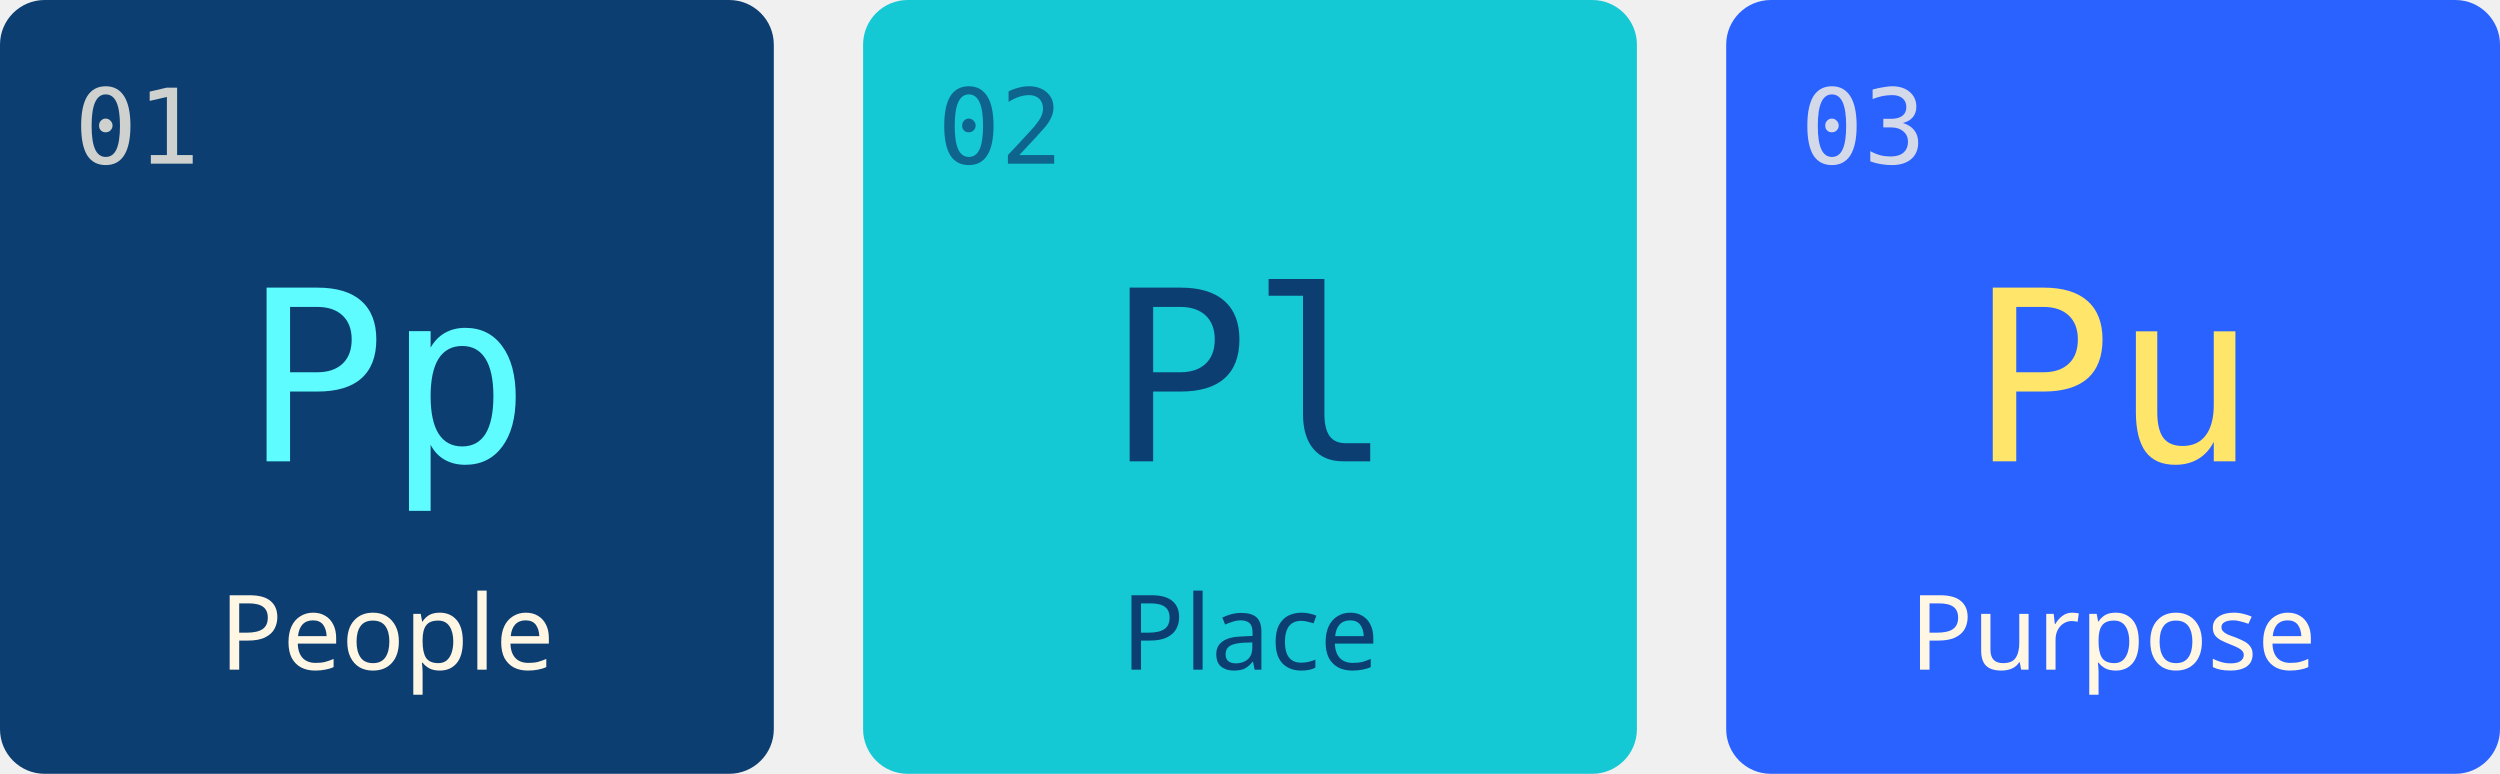
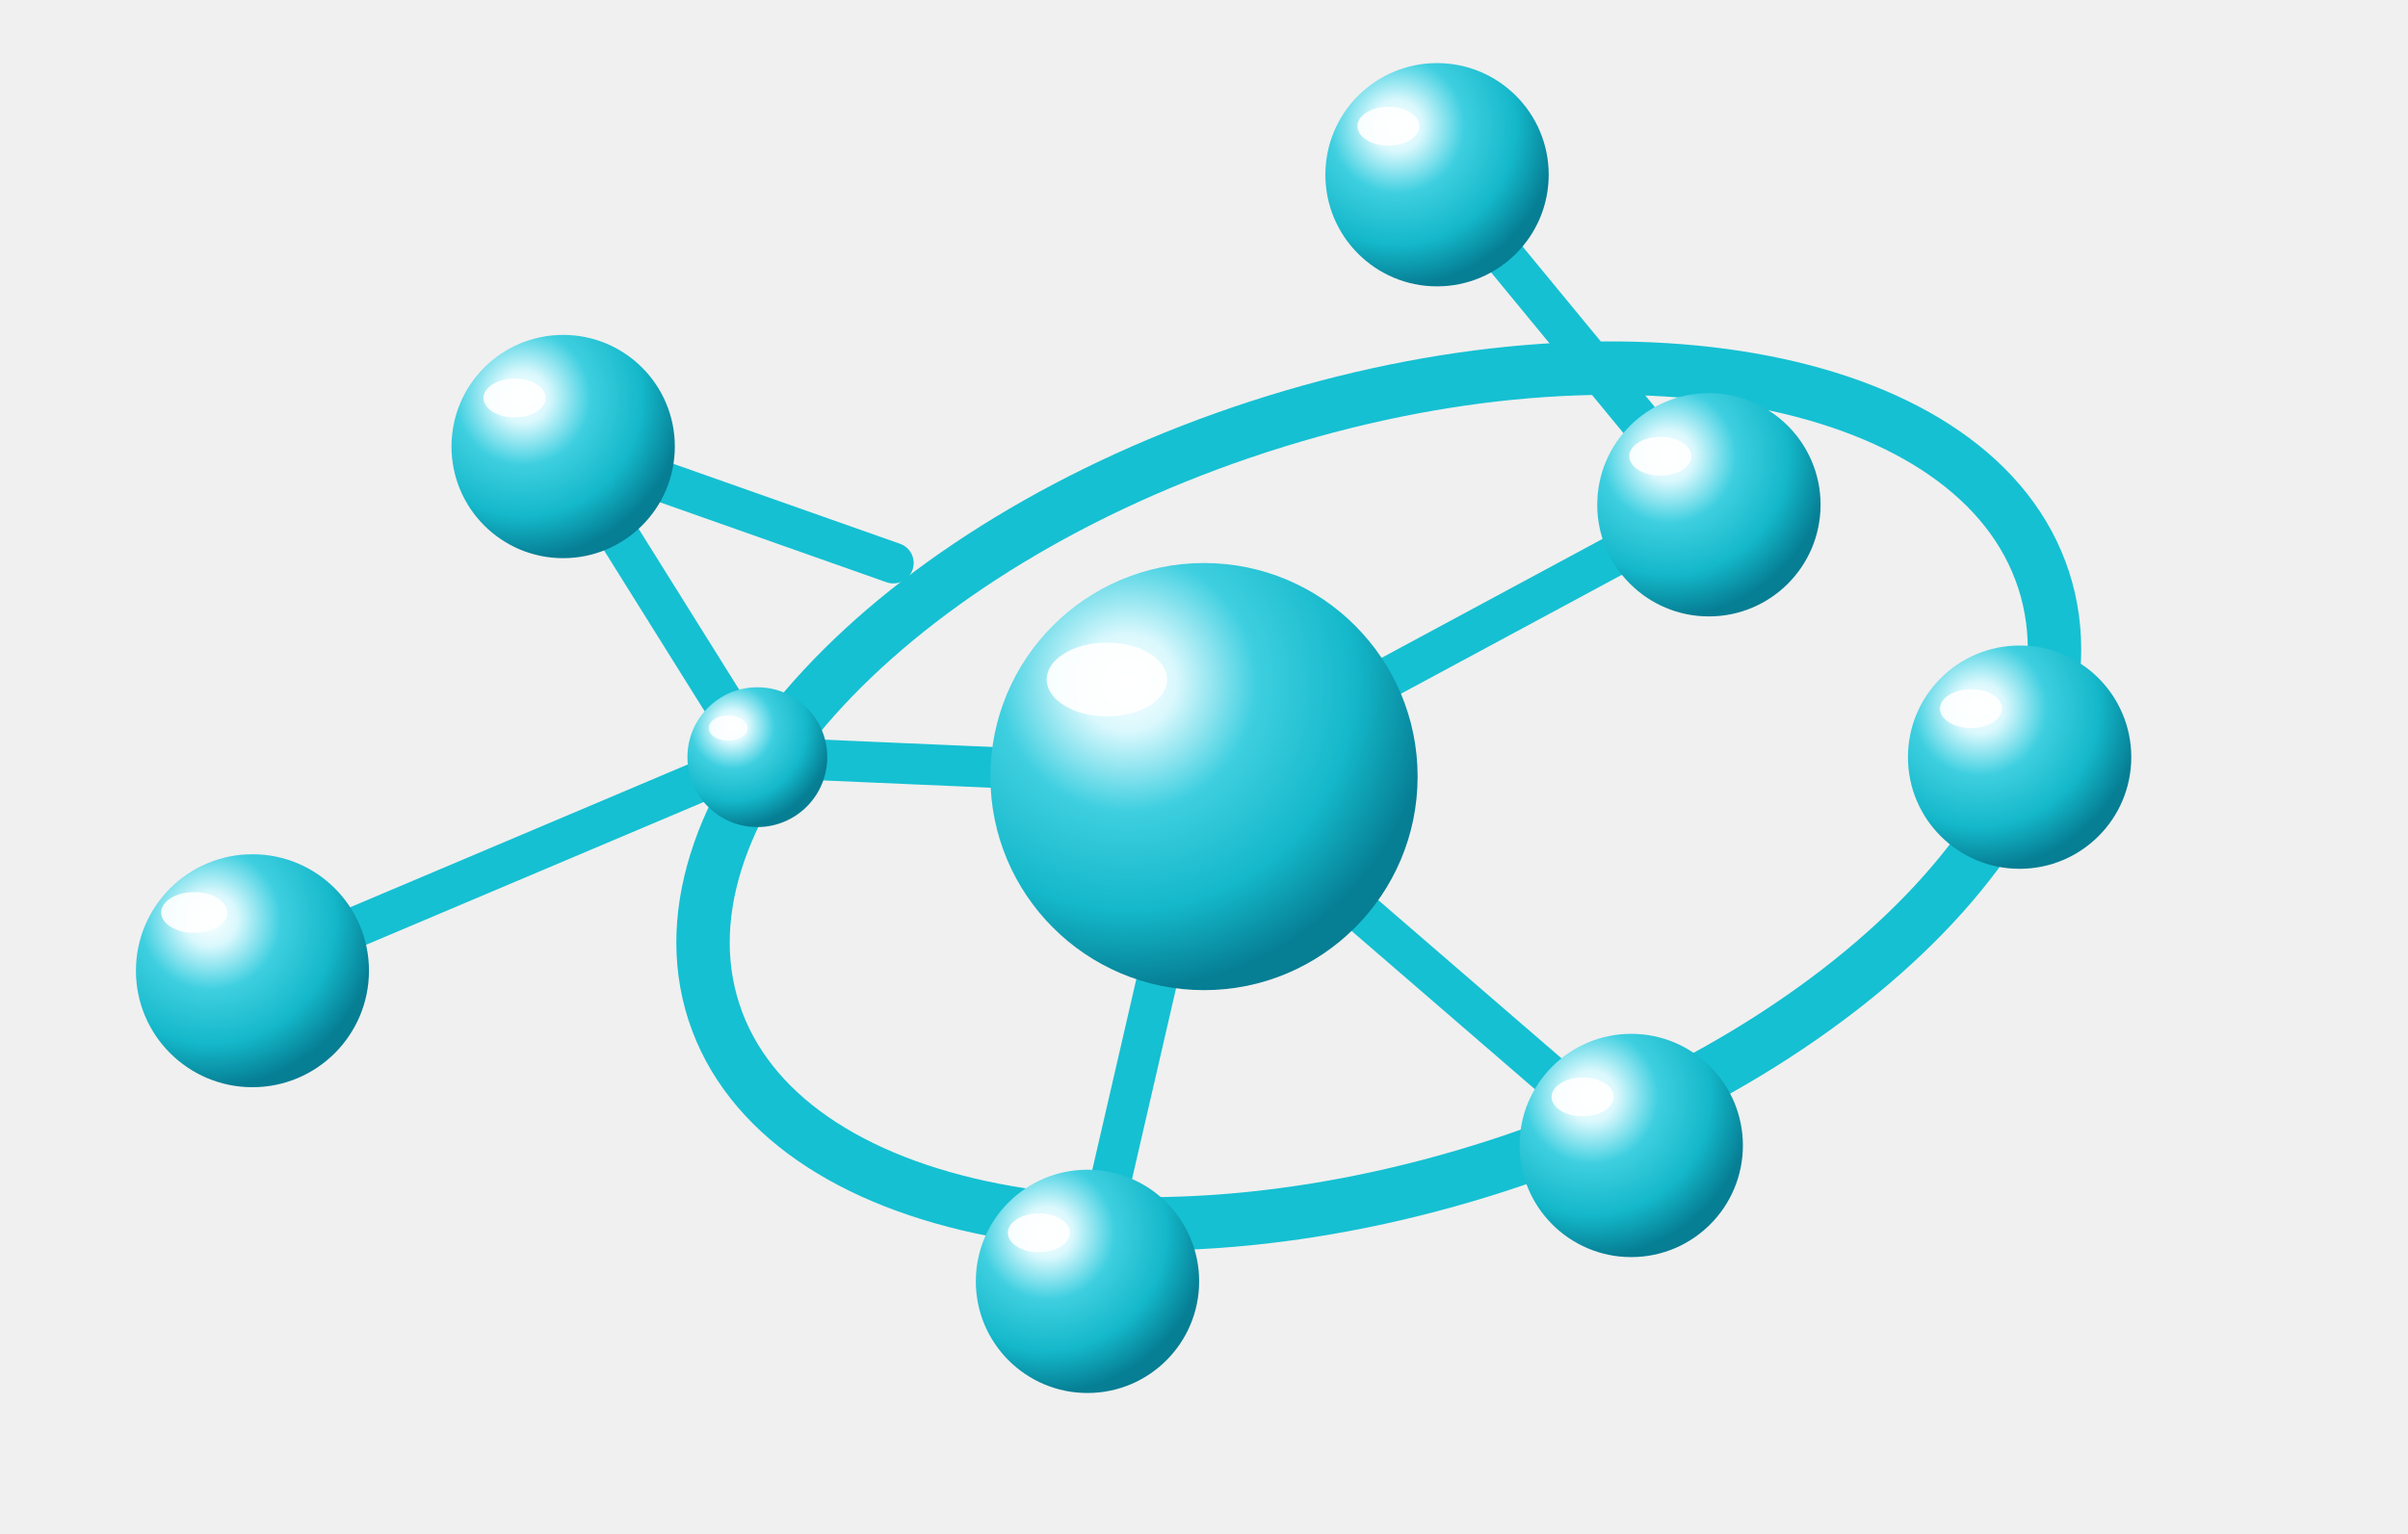
- <svg xmlns="http://www.w3.org/2000/svg" viewBox="0 0 168 52" role="img" aria-labelledby="logo-title logo-desc">
-   <rect x="0" y="0" width="52" height="52" rx="3" fill="#0C3E72" />
-   <rect x="58" y="0" width="52" height="52" rx="3" fill="#14C8D4" />
-   <rect x="116" y="0" width="52" height="52" rx="3" fill="#2A62FF" />
-   <g font-family="ui-monospace, 'SFMono-Regular', Menlo, Consolas, monospace">
-     <text x="5" y="11" font-size="7" fill="#FFF6E4" fill-opacity="0.8">01</text>
-     <text x="26" y="31" text-anchor="middle" font-size="16" fill="#5EFBFF">Pp</text>
-     <text x="26" y="45" text-anchor="middle" font-size="7" fill="#FFF6E4" font-family="ui-sans-serif, system-ui, sans-serif">People</text>
-     <text x="63" y="11" font-size="7" fill="#0C3E72" fill-opacity="0.72">02</text>
-     <text x="84" y="31" text-anchor="middle" font-size="16" fill="#0C3E72">Pl</text>
-     <text x="84" y="45" text-anchor="middle" font-size="7" fill="#0C3E72" font-family="ui-sans-serif, system-ui, sans-serif">Place</text>
-     <text x="121" y="11" font-size="7" fill="#FFF6E4" fill-opacity="0.8">03</text>
-     <text x="142" y="31" text-anchor="middle" font-size="16" fill="#FFE56A">Pu</text>
-     <text x="142" y="45" text-anchor="middle" font-size="7" fill="#FFF6E4" font-family="ui-sans-serif, system-ui, sans-serif">Purpose</text>
+ <svg xmlns="http://www.w3.org/2000/svg" viewBox="0 0 248 158" role="img" aria-labelledby="logo-title logo-desc">
+   <defs>
+     <radialGradient id="ball" cx="32%" cy="28%" r="72%">
+       <stop offset="0%" stop-color="#ffffff" />
+       <stop offset="16%" stop-color="#d9f8fd" />
+       <stop offset="42%" stop-color="#3ecfe0" />
+       <stop offset="74%" stop-color="#14b8ca" />
+       <stop offset="100%" stop-color="#067e94" />
+     </radialGradient>
+   </defs>
+   <g fill="none" stroke="#15c0d2" stroke-linecap="round" stroke-linejoin="round">
+     <ellipse cx="142" cy="82" rx="72" ry="40" transform="rotate(-18 142 82)" stroke-width="5.5" />
+     <g stroke-width="4.2">
+       <path d="M26 100 L78 78" />
+       <path d="M58 46 L78 78" />
+       <path d="M58 46 L92 58" />
+       <path d="M78 78 L124 80" />
+       <path d="M124 80 L112 132" />
+       <path d="M124 80 L176 52" />
+       <path d="M148 18 L176 52" />
+       <path d="M124 80 L168 118" />
+     </g>
+   </g>
+   <g fill="url(#ball)">
+     <circle cx="26" cy="100" r="12" />
+     <circle cx="58" cy="46" r="11.5" />
+     <circle cx="78" cy="78" r="7.2" />
+     <circle cx="148" cy="18" r="11.5" />
+     <circle cx="176" cy="52" r="11.5" />
+     <circle cx="208" cy="78" r="11.5" />
+     <circle cx="168" cy="118" r="11.5" />
+     <circle cx="112" cy="132" r="11.5" />
+     <circle cx="124" cy="80" r="22" />
+   </g>
+   <g fill="#ffffff">
+     <ellipse cx="20" cy="94" rx="3.4" ry="2.1" opacity="0.9" />
+     <ellipse cx="53" cy="41" rx="3.2" ry="2" opacity="0.9" />
+     <ellipse cx="75" cy="75" rx="2" ry="1.3" opacity="0.85" />
+     <ellipse cx="143" cy="13" rx="3.2" ry="2" opacity="0.9" />
+     <ellipse cx="171" cy="47" rx="3.2" ry="2" opacity="0.9" />
+     <ellipse cx="203" cy="73" rx="3.2" ry="2" opacity="0.9" />
+     <ellipse cx="163" cy="113" rx="3.2" ry="2" opacity="0.9" />
+     <ellipse cx="107" cy="127" rx="3.2" ry="2" opacity="0.9" />
+     <ellipse cx="114" cy="70" rx="6.2" ry="3.8" opacity="0.92" />
  </g>
</svg>
